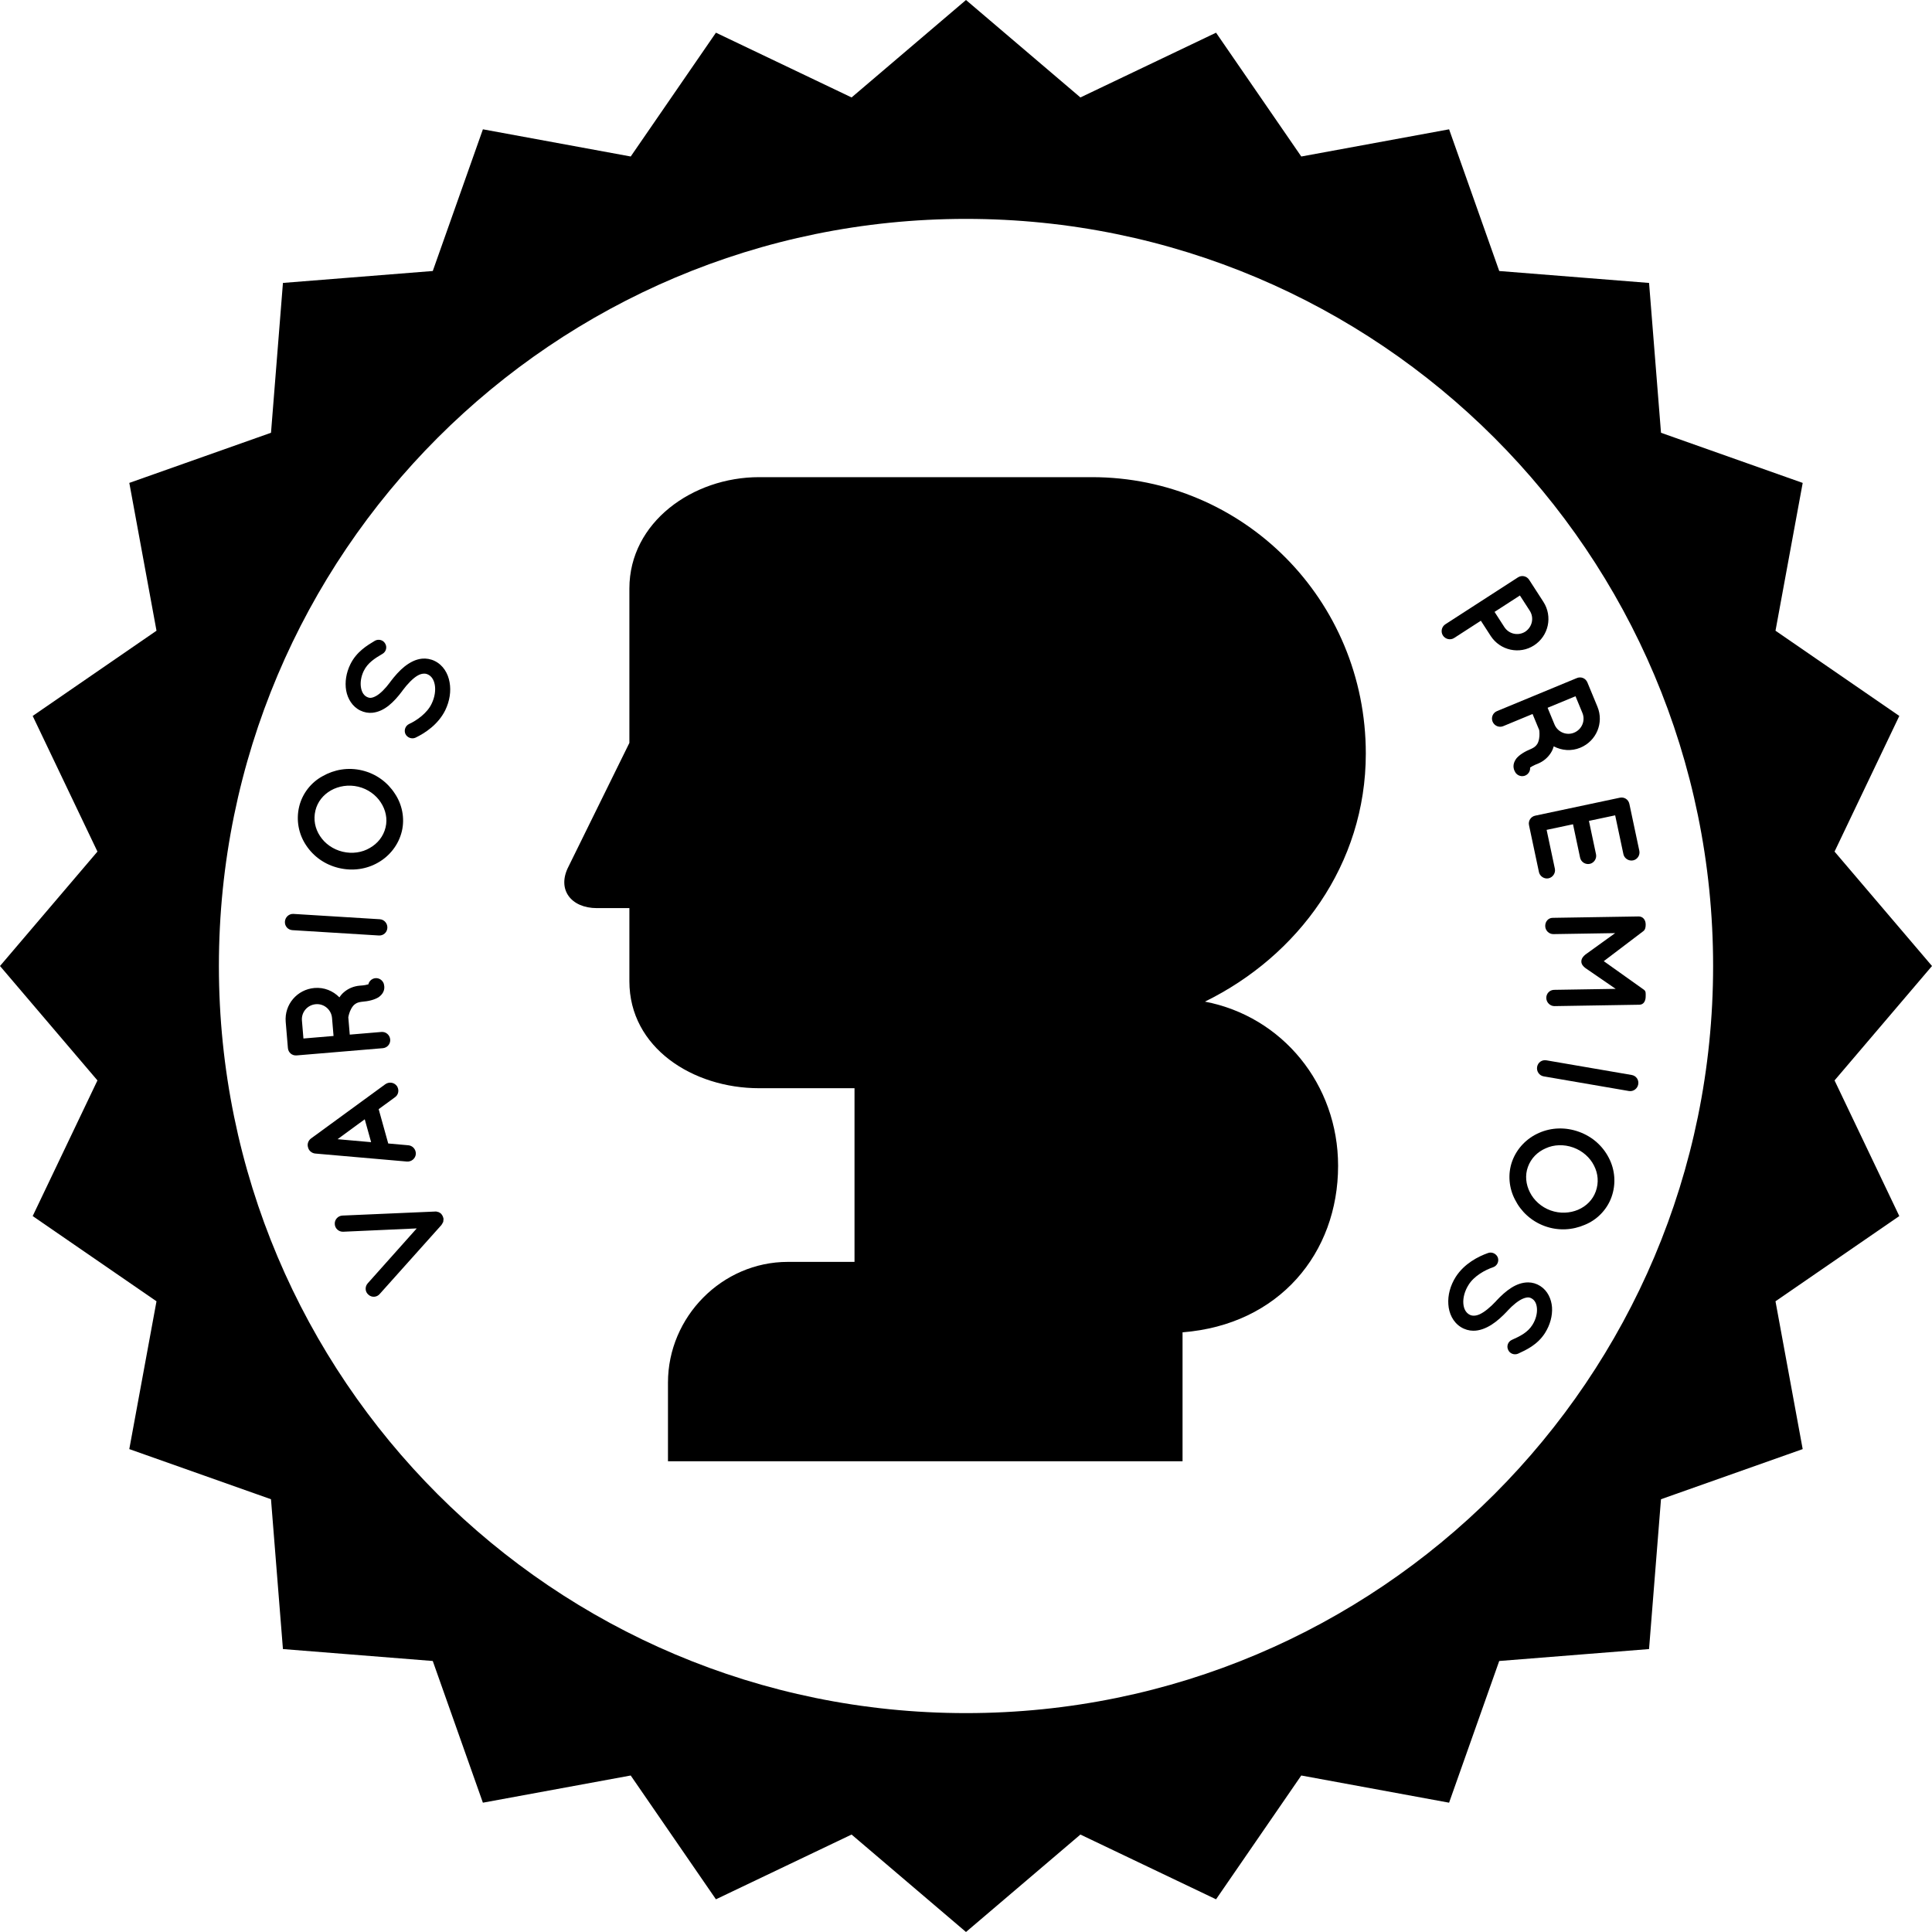
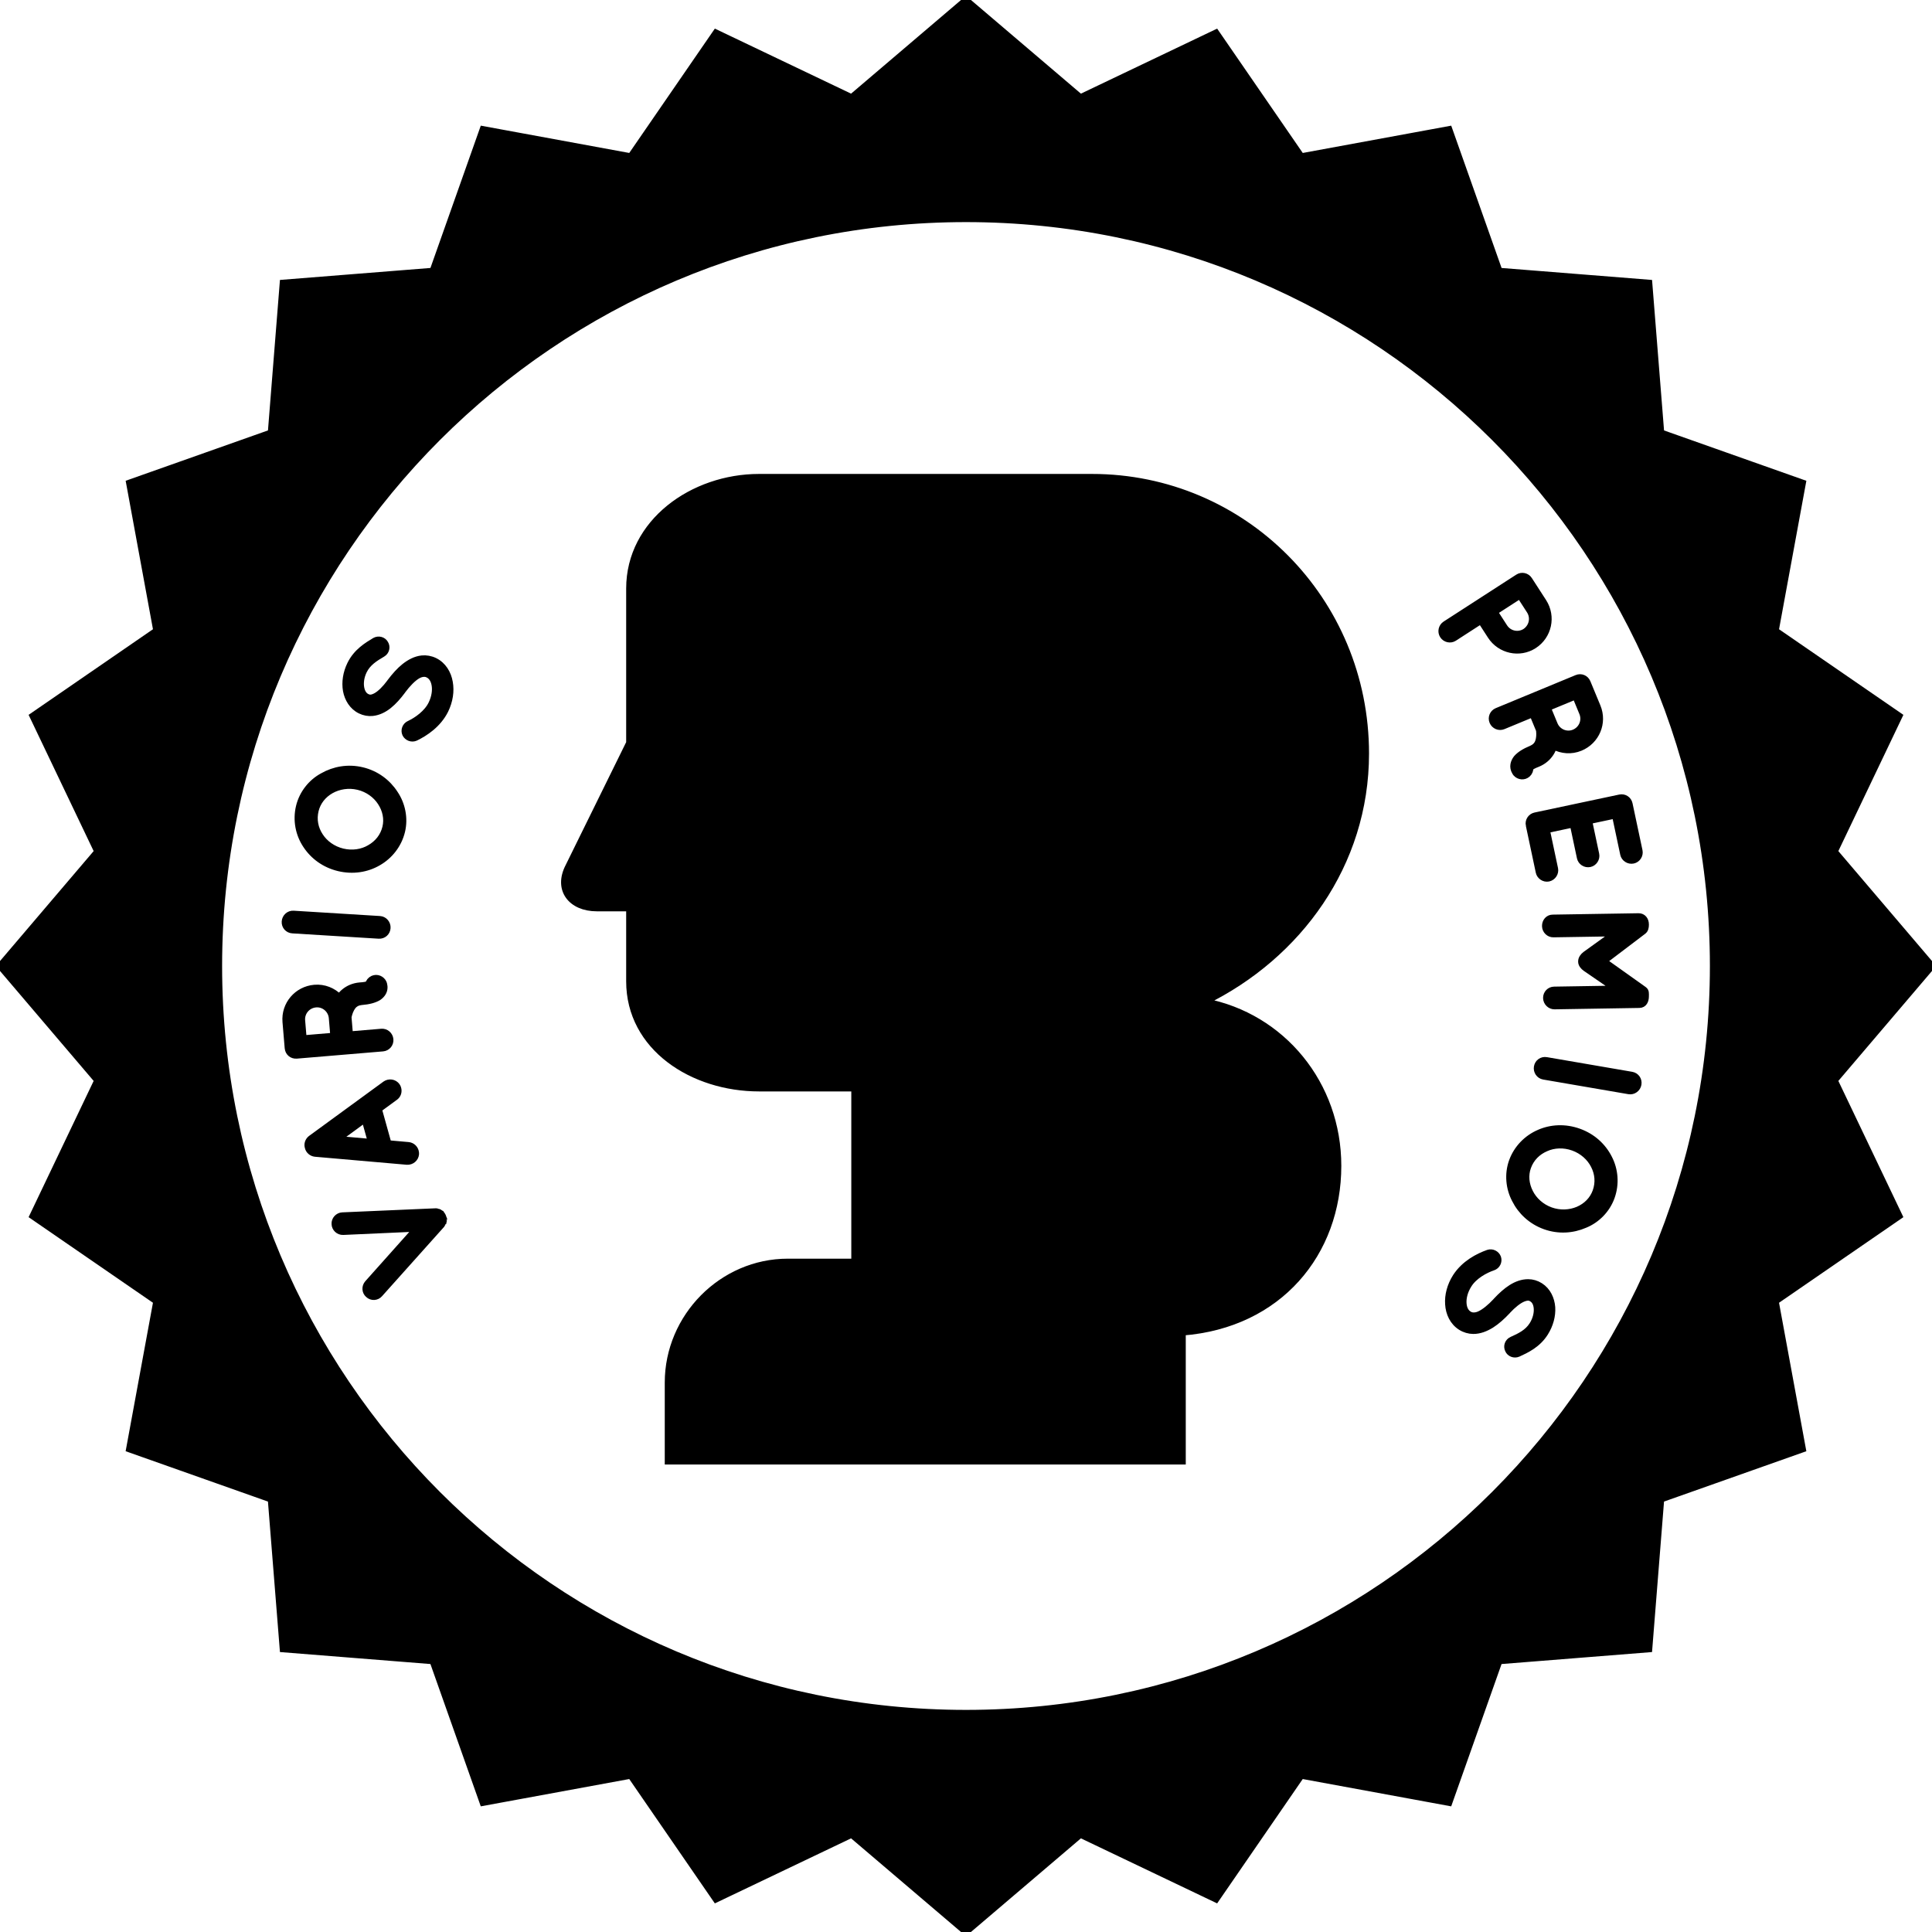
<svg xmlns="http://www.w3.org/2000/svg" fill="currentColor" height="800px" width="800px" version="1.1" id="Capa_1" viewBox="0 0 300.363 300.363" xml:space="preserve">
-   <g>
-     <path d="M285.213,167.97l15.15-17.788l-15.151-17.788l10.069-21.088l-19.248-13.249l4.228-22.98l-22.029-7.795l-1.856-23.294   l-23.293-1.854l-7.795-22.03l-22.981,4.227l-13.25-19.248L167.969,15.15L150.181,0l-17.788,15.15L111.305,5.082L98.057,24.33   l-22.981-4.227l-7.794,22.029l-23.294,1.854l-1.855,23.295l-22.029,7.794l4.227,22.981L5.082,111.306l10.068,21.088L0,150.182   l15.15,17.788L5.082,189.058l19.248,13.249l-4.229,22.98l22.029,7.795l1.857,23.293l23.293,1.855l7.794,22.029l22.981-4.227   l13.249,19.248l21.088-10.068l17.788,15.15l17.788-15.15l21.088,10.068l13.249-19.248l22.98,4.228l7.795-22.029l23.293-1.855   l1.856-23.294l22.03-7.794l-4.228-22.981l19.248-13.249L285.213,167.97z M150.181,266.333c-64.146,0-116.15-52.003-116.15-116.151   S86.034,34.03,150.181,34.03c64.149,0,116.152,52.003,116.152,116.151S214.33,266.333,150.181,266.333z" />
-     <path d="M68.917,189.319c-0.01-0.021-0.02-0.042-0.02-0.042c-0.009-0.071-0.048-0.153-0.077-0.215   c-0.029-0.063-0.059-0.124-0.118-0.196c-0.01-0.02-0.02-0.041-0.02-0.041c-0.05-0.053-0.09-0.084-0.119-0.146   c-0.03-0.011-0.03-0.011-0.04-0.031c-0.05-0.052-0.142-0.084-0.182-0.116c-0.04-0.031-0.04-0.031-0.04-0.031   c-0.06-0.021-0.101-0.053-0.161-0.074c-0.031-0.011-0.031-0.011-0.082-0.012c-0.051-0.001-0.121-0.044-0.172-0.045   c-0.01-0.021-0.01-0.021-0.03-0.011c-0.062-0.021-0.153-0.003-0.204-0.004l-14.437,0.628c-0.663,0.038-1.215,0.628-1.168,1.312   c0.018,0.674,0.608,1.226,1.302,1.199l11.438-0.515l-7.623,8.542c-0.459,0.521-0.414,1.307,0.098,1.745   c0.51,0.489,1.316,0.434,1.755-0.077l9.625-10.755c0.021-0.061,0.084-0.141,0.115-0.181c0.021-0.01,0.011-0.031,0.011-0.031   c0.031-0.04,0.053-0.101,0.075-0.161c0.041-0.019,0.031-0.04,0.052-0.05c0.012-0.081,0.013-0.133,0.034-0.193   c-0.01-0.02-0.01-0.02-0.01-0.02c0.012-0.081,0.034-0.192,0.035-0.244c-0.01-0.02-0.01-0.02-0.01-0.02s-0.01-0.021,0.011-0.03   C68.935,189.462,68.916,189.37,68.917,189.319z" />
-     <path d="M64.649,179.419c0.007-0.143-0.008-0.281-0.051-0.436c-0.135-0.482-0.549-0.864-1.087-0.928l-3.154-0.28l-1.486-5.335   l2.555-1.872c0.434-0.31,0.591-0.851,0.456-1.334c-0.043-0.153-0.107-0.301-0.183-0.398c-0.419-0.569-1.207-0.682-1.782-0.284   l-11.581,8.456c-0.428,0.333-0.606,0.88-0.444,1.378c0.113,0.489,0.555,0.887,1.093,0.95l14.285,1.248   C63.968,180.627,64.585,180.123,64.649,179.419z M52.481,177.107l4.225-3.094l0.991,3.557L52.481,177.107z" />
-     <path d="M60.663,161.602c-0.059-0.704-0.675-1.225-1.356-1.167l-4.931,0.414l-0.225-2.681c0.028-0.209,0.16-0.814,0.439-1.318   c0.158-0.288,0.363-0.58,0.602-0.737c0.236-0.18,0.524-0.296,0.954-0.355c1.249-0.104,2.054-0.333,2.687-0.706   c0.303-0.208,0.577-0.483,0.733-0.794c0.179-0.335,0.195-0.68,0.176-0.907c-0.002-0.022-0.002-0.022-0.002-0.022   c-0.019-0.228-0.079-0.405-0.11-0.494c-0.282-0.64-1.017-0.944-1.656-0.662c-0.375,0.169-0.623,0.487-0.706,0.86   c-0.224,0.064-0.65,0.169-1.333,0.204c-0.954,0.08-1.771,0.445-2.391,0.955c-0.322,0.256-0.571,0.552-0.774,0.866   c-1-1.015-2.375-1.586-3.875-1.46c-2.703,0.228-4.703,2.569-4.477,5.273l0.34,4.044c0.002,0.023,0.002,0.023,0.002,0.023   c0.059,0.704,0.65,1.203,1.354,1.145l13.405-1.125C60.2,162.899,60.722,162.307,60.663,161.602z M47.174,161.453l-0.234-2.795   c-0.109-1.295,0.849-2.428,2.166-2.538c1.272-0.107,2.405,0.851,2.514,2.145l0.235,2.795L47.174,161.453z" />
-     <path d="M45.469,144.61l13.423,0.828c0.705,0.044,1.285-0.469,1.329-1.174c0.042-0.683-0.468-1.308-1.173-1.352l-13.423-0.828   c-0.706-0.044-1.288,0.515-1.33,1.196C44.251,143.987,44.764,144.566,45.469,144.61z" />
-     <path d="M52.661,134.941c2.195,0.526,4.365,0.181,6.137-0.848c1.766-1.007,3.165-2.734,3.677-4.862   c0.49-2.04,0.027-4.215-1.1-5.869c-1.111-1.721-2.877-3.06-5.071-3.586c-2.195-0.527-4.354-0.132-6.147,0.892   c-1.777,0.957-3.155,2.689-3.645,4.729c-0.512,2.128-0.071,4.298,1.067,6.001C48.712,133.125,50.466,134.414,52.661,134.941z    M49.039,126.004c0.319-1.33,1.194-2.434,2.415-3.125c1.194-0.675,2.734-0.938,4.242-0.575c1.508,0.362,2.761,1.296,3.496,2.434   c0.774,1.171,1.074,2.557,0.755,3.887c-0.341,1.419-1.238,2.517-2.459,3.208c-1.178,0.702-2.713,0.943-4.22,0.581   c-1.508-0.361-2.767-1.273-3.519-2.439C48.977,128.803,48.698,127.423,49.039,126.004z" />
-     <path d="M67.58,102.759c-0.636-0.311-1.34-0.426-1.981-0.358c-0.988,0.102-1.881,0.58-2.7,1.22c-0.79,0.63-1.525,1.464-2.24,2.408   l-0.021,0.041c-0.744,1.007-1.521,1.77-2.15,2.122c-0.315,0.177-0.589,0.271-0.803,0.294c-0.214,0.022-0.398-0.017-0.644-0.137   c-0.431-0.21-0.771-0.655-0.912-1.408c-0.14-0.754-0.026-1.713,0.423-2.635c0.61-1.251,1.715-1.955,2.921-2.66   c0.567-0.332,0.744-1.058,0.402-1.604c-0.312-0.559-1.037-0.734-1.595-0.423c-1.187,0.715-2.859,1.7-3.818,3.668   c-0.649,1.332-0.87,2.771-0.644,4.074c0.237,1.283,0.963,2.499,2.192,3.099c0.615,0.3,1.269,0.416,1.911,0.349   c0.937-0.102,1.779-0.527,2.527-1.126c0.749-0.6,1.435-1.381,2.089-2.254l0.02-0.041c0.815-1.1,1.653-1.934,2.333-2.338   c0.354-0.207,0.649-0.292,0.914-0.315c0.265-0.022,0.479,0.006,0.746,0.136c0.512,0.25,0.895,0.767,1.046,1.601   c0.15,0.835,0.008,1.907-0.491,2.932c-0.689,1.465-2.31,2.603-3.487,3.145c-0.589,0.271-0.856,0.978-0.586,1.565   c0.281,0.568,0.987,0.837,1.576,0.566c1.491-0.719,3.508-2.044,4.607-4.247c0.71-1.455,0.929-2.997,0.681-4.36   C69.659,104.686,68.892,103.398,67.58,102.759z" />
-     <path d="M224.325,98.797c0.384,0.594,1.172,0.763,1.746,0.392l4.155-2.686l1.522,2.355c1.473,2.279,4.499,2.93,6.739,1.481   c2.279-1.473,2.93-4.499,1.457-6.777l-2.203-3.409l-0.013-0.019c-0.371-0.575-1.14-0.757-1.733-0.373l-11.299,7.301   C224.123,97.435,223.954,98.223,224.325,98.797z M236.297,92.58l1.523,2.355c0.718,1.111,0.394,2.542-0.704,3.278   c-1.085,0.675-2.523,0.382-3.241-0.729l-1.521-2.355L236.297,92.58z" />
-     <path d="M232.05,112.196c0.27,0.652,1.014,0.961,1.645,0.699l4.569-1.891l1.028,2.485c0.036,0.207,0.095,0.824-0.017,1.388   c-0.064,0.322-0.17,0.662-0.349,0.885c-0.171,0.243-0.41,0.44-0.802,0.627c-1.158,0.479-1.855,0.94-2.344,1.488   c-0.225,0.29-0.402,0.635-0.458,0.979c-0.067,0.373,0.021,0.706,0.108,0.917c0.009,0.021,0.009,0.021,0.009,0.021   c0.087,0.21,0.199,0.361,0.255,0.437c0.463,0.523,1.255,0.591,1.778,0.127c0.306-0.274,0.445-0.652,0.411-1.033   c0.193-0.129,0.567-0.358,1.208-0.598c0.884-0.366,1.55-0.962,1.986-1.636c0.229-0.342,0.377-0.699,0.475-1.06   c1.26,0.662,2.743,0.788,4.133,0.214c2.506-1.037,3.699-3.874,2.662-6.38l-1.551-3.748c-0.009-0.021-0.009-0.021-0.009-0.021   c-0.27-0.652-0.984-0.949-1.637-0.679l-12.424,5.141C232.097,110.82,231.779,111.543,232.05,112.196z M244.94,108.243l1.071,2.59   c0.497,1.2-0.071,2.57-1.293,3.075c-1.179,0.488-2.548-0.08-3.045-1.28l-1.071-2.59L244.94,108.243z" />
-     <path d="M237.711,128.293l0.027,0.018c0,0-0.022,0.004-0.013,0.049l1.532,7.223c0.138,0.646,0.817,1.108,1.486,0.967   c0.691-0.147,1.125-0.845,0.988-1.491l-1.282-6.042l4.103-0.87l1.102,5.194c0.143,0.669,0.817,1.108,1.509,0.961   c0.646-0.137,1.108-0.817,0.966-1.486l-1.102-5.194l4.079-0.865l1.282,6.042c0.137,0.646,0.817,1.107,1.509,0.961   c0.691-0.146,1.103-0.84,0.966-1.486l-1.533-7.223c-0.009-0.045-0.009-0.045-0.009-0.045l-0.005-0.022   c-0.146-0.691-0.795-1.112-1.486-0.966l-13.153,2.791C238.008,126.948,237.564,127.602,237.711,128.293z" />
-     <path d="M240.232,143.968c0.011,0.706,0.59,1.268,1.274,1.256l9.597-0.154l-4.626,3.334c-0.338,0.256-0.628,0.646-0.628,1.057   v0.023v0.023c0,0.41,0.316,0.771,0.662,1.018l4.673,3.209l-9.568,0.154c-0.684,0.011-1.23,0.567-1.218,1.273   c0.011,0.685,0.597,1.268,1.282,1.257l13.193-0.216c0.684-0.011,0.976-0.612,0.976-1.297c0-0.022,0-0.022,0-0.022   c0-0.411,0.066-0.773-0.281-1.018l-6.234-4.436l6.113-4.638c0.338-0.233,0.402-0.646,0.402-1.012c0-0.045,0-0.045,0-0.068   c0-0.684-0.419-1.244-1.103-1.233l-13.365,0.216C240.697,142.704,240.221,143.283,240.232,143.968z" />
-     <path d="M253.67,167.124l-13.252-2.278c-0.696-0.119-1.328,0.327-1.447,1.023c-0.116,0.674,0.322,1.351,1.018,1.47l13.252,2.278   c0.696,0.119,1.336-0.372,1.452-1.046C254.813,167.875,254.366,167.243,253.67,167.124z" />
-     <path d="M245.467,175.954c-2.124-0.765-4.319-0.658-6.192,0.171c-1.865,0.807-3.446,2.37-4.188,4.43   c-0.71,1.974-0.488,4.186,0.45,5.953c0.916,1.832,2.524,3.356,4.648,4.121c2.124,0.764,4.313,0.606,6.207-0.214   c1.872-0.756,3.431-2.327,4.142-4.302c0.741-2.06,0.541-4.264-0.404-6.082C249.192,178.191,247.591,176.719,245.467,175.954z    M248.088,185.233c-0.463,1.287-1.453,2.288-2.743,2.842c-1.261,0.54-2.82,0.633-4.279,0.107c-1.459-0.524-2.602-1.591-3.208-2.802   c-0.641-1.249-0.788-2.659-0.324-3.946c0.494-1.373,1.505-2.366,2.795-2.919c1.247-0.569,2.799-0.641,4.258-0.116   c1.459,0.525,2.61,1.569,3.229,2.811C248.457,182.458,248.582,183.86,248.088,185.233z" />
-     <path d="M239.449,199.926c-0.578-0.365-1.215-0.552-1.86-0.555c-0.942-0.003-1.826,0.329-2.636,0.842   c-0.81,0.514-1.576,1.215-2.322,2.012l-0.024,0.038c-0.931,1.003-1.854,1.74-2.574,2.068c-0.375,0.167-0.678,0.219-0.943,0.213   c-0.266-0.007-0.476-0.059-0.727-0.217c-0.482-0.304-0.805-0.859-0.863-1.705c-0.059-0.846,0.2-1.895,0.809-2.859   c0.846-1.381,2.58-2.334,3.809-2.743c0.615-0.205,0.959-0.878,0.754-1.492c-0.217-0.596-0.889-0.939-1.504-0.735   c-1.561,0.551-3.71,1.647-5.044,3.717c-0.865,1.368-1.252,2.876-1.154,4.259c0.085,1.402,0.706,2.766,1.939,3.545   c0.598,0.377,1.285,0.569,1.931,0.572c0.993,0.008,1.933-0.37,2.817-0.916c0.852-0.54,1.676-1.287,2.489-2.148l0.024-0.038   c0.851-0.919,1.707-1.592,2.37-1.874c0.332-0.141,0.615-0.204,0.83-0.203c0.215,0.001,0.394,0.06,0.625,0.206   c0.404,0.256,0.694,0.735,0.751,1.499c0.057,0.764-0.16,1.705-0.708,2.572c-0.743,1.176-1.918,1.755-3.194,2.324   c-0.601,0.268-0.855,0.969-0.575,1.551c0.248,0.588,0.95,0.843,1.539,0.595c1.257-0.581,3.026-1.377,4.196-3.228   c0.791-1.253,1.168-2.659,1.085-3.979C241.193,201.945,240.605,200.656,239.449,199.926z" />
-     <path d="M212.339,117.162c0-23.904-19.033-42.98-42.576-42.98h-51.757c-10.305,0-20.157,7.01-20.157,17.313v24.001l-9.469,19.235   c-1.839,3.56,0.402,6.451,4.416,6.451h5.053v11.381c0,10.307,9.853,16.619,20.157,16.619h14.843v27H122.48   c-10.224,0-18.632,8.546-18.632,18.763v12.237h80V207.13c15-1.168,24.182-12.299,24.182-25.885   c0-12.684-8.687-23.233-20.704-25.524C201.817,148.617,212.339,134.388,212.339,117.162z" />
+   <defs id="defs15" />
+   <g id="g15" style="stroke:currentColor;fill-opacity:1;fill:currentColor;">
+     <path d="M285.213,167.97l15.15-17.788l-15.151-17.788l10.069-21.088l-19.248-13.249l4.228-22.98l-22.029-7.795l-1.856-23.294   l-23.293-1.854l-7.795-22.03l-22.981,4.227l-13.25-19.248L167.969,15.15L150.181,0l-17.788,15.15L111.305,5.082L98.057,24.33   l-22.981-4.227l-7.794,22.029l-23.294,1.854l-1.855,23.295l-22.029,7.794l4.227,22.981L5.082,111.306l10.068,21.088L0,150.182   l15.15,17.788L5.082,189.058l19.248,13.249l-4.229,22.98l22.029,7.795l1.857,23.293l23.293,1.855l7.794,22.029l22.981-4.227   l13.249,19.248l21.088-10.068l17.788,15.15l17.788-15.15l21.088,10.068l13.249-19.248l22.98,4.228l7.795-22.029l23.293-1.855   l1.856-23.294l22.03-7.794l-4.228-22.981l19.248-13.249L285.213,167.97z M150.181,266.333c-64.146,0-116.15-52.003-116.15-116.151   S86.034,34.03,150.181,34.03c64.149,0,116.152,52.003,116.152,116.151S214.33,266.333,150.181,266.333z" id="path1" style="fill:#000000;fill-opacity:1" />
+     <path d="M68.917,189.319c-0.01-0.021-0.02-0.042-0.02-0.042c-0.009-0.071-0.048-0.153-0.077-0.215   c-0.029-0.063-0.059-0.124-0.118-0.196c-0.01-0.02-0.02-0.041-0.02-0.041c-0.05-0.053-0.09-0.084-0.119-0.146   c-0.03-0.011-0.03-0.011-0.04-0.031c-0.05-0.052-0.142-0.084-0.182-0.116c-0.04-0.031-0.04-0.031-0.04-0.031   c-0.06-0.021-0.101-0.053-0.161-0.074c-0.031-0.011-0.031-0.011-0.082-0.012c-0.051-0.001-0.121-0.044-0.172-0.045   c-0.01-0.021-0.01-0.021-0.03-0.011c-0.062-0.021-0.153-0.003-0.204-0.004l-14.437,0.628c-0.663,0.038-1.215,0.628-1.168,1.312   c0.018,0.674,0.608,1.226,1.302,1.199l11.438-0.515l-7.623,8.542c-0.459,0.521-0.414,1.307,0.098,1.745   c0.51,0.489,1.316,0.434,1.755-0.077l9.625-10.755c0.021-0.061,0.084-0.141,0.115-0.181c0.021-0.01,0.011-0.031,0.011-0.031   c0.031-0.04,0.053-0.101,0.075-0.161c0.041-0.019,0.031-0.04,0.052-0.05c0.012-0.081,0.013-0.133,0.034-0.193   c-0.01-0.02-0.01-0.02-0.01-0.02c0.012-0.081,0.034-0.192,0.035-0.244c-0.01-0.02-0.01-0.02-0.01-0.02s-0.01-0.021,0.011-0.03   C68.935,189.462,68.916,189.37,68.917,189.319z" id="path2" style="fill:#000000;fill-opacity:1" />
+     <path d="M64.649,179.419c0.007-0.143-0.008-0.281-0.051-0.436c-0.135-0.482-0.549-0.864-1.087-0.928l-3.154-0.28l-1.486-5.335   l2.555-1.872c0.434-0.31,0.591-0.851,0.456-1.334c-0.043-0.153-0.107-0.301-0.183-0.398c-0.419-0.569-1.207-0.682-1.782-0.284   l-11.581,8.456c-0.428,0.333-0.606,0.88-0.444,1.378c0.113,0.489,0.555,0.887,1.093,0.95l14.285,1.248   C63.968,180.627,64.585,180.123,64.649,179.419z M52.481,177.107l4.225-3.094l0.991,3.557L52.481,177.107z" id="path3" style="fill:#000000;fill-opacity:1" />
+     <path d="M60.663,161.602c-0.059-0.704-0.675-1.225-1.356-1.167l-4.931,0.414l-0.225-2.681c0.028-0.209,0.16-0.814,0.439-1.318   c0.158-0.288,0.363-0.58,0.602-0.737c0.236-0.18,0.524-0.296,0.954-0.355c1.249-0.104,2.054-0.333,2.687-0.706   c0.303-0.208,0.577-0.483,0.733-0.794c0.179-0.335,0.195-0.68,0.176-0.907c-0.002-0.022-0.002-0.022-0.002-0.022   c-0.019-0.228-0.079-0.405-0.11-0.494c-0.282-0.64-1.017-0.944-1.656-0.662c-0.375,0.169-0.623,0.487-0.706,0.86   c-0.224,0.064-0.65,0.169-1.333,0.204c-0.954,0.08-1.771,0.445-2.391,0.955c-0.322,0.256-0.571,0.552-0.774,0.866   c-1-1.015-2.375-1.586-3.875-1.46c-2.703,0.228-4.703,2.569-4.477,5.273l0.34,4.044c0.002,0.023,0.002,0.023,0.002,0.023   c0.059,0.704,0.65,1.203,1.354,1.145l13.405-1.125C60.2,162.899,60.722,162.307,60.663,161.602z M47.174,161.453l-0.234-2.795   c-0.109-1.295,0.849-2.428,2.166-2.538c1.272-0.107,2.405,0.851,2.514,2.145l0.235,2.795L47.174,161.453z" id="path4" style="fill:#000000;fill-opacity:1" />
+     <path d="M45.469,144.61l13.423,0.828c0.705,0.044,1.285-0.469,1.329-1.174c0.042-0.683-0.468-1.308-1.173-1.352l-13.423-0.828   c-0.706-0.044-1.288,0.515-1.33,1.196C44.251,143.987,44.764,144.566,45.469,144.61z" id="path5" style="fill:#000000;fill-opacity:1" />
+     <path d="M52.661,134.941c2.195,0.526,4.365,0.181,6.137-0.848c1.766-1.007,3.165-2.734,3.677-4.862   c0.49-2.04,0.027-4.215-1.1-5.869c-1.111-1.721-2.877-3.06-5.071-3.586c-2.195-0.527-4.354-0.132-6.147,0.892   c-1.777,0.957-3.155,2.689-3.645,4.729c-0.512,2.128-0.071,4.298,1.067,6.001C48.712,133.125,50.466,134.414,52.661,134.941z    M49.039,126.004c0.319-1.33,1.194-2.434,2.415-3.125c1.194-0.675,2.734-0.938,4.242-0.575c1.508,0.362,2.761,1.296,3.496,2.434   c0.774,1.171,1.074,2.557,0.755,3.887c-0.341,1.419-1.238,2.517-2.459,3.208c-1.178,0.702-2.713,0.943-4.22,0.581   c-1.508-0.361-2.767-1.273-3.519-2.439C48.977,128.803,48.698,127.423,49.039,126.004z" id="path6" style="fill:#000000;fill-opacity:1" />
+     <path d="M67.58,102.759c-0.636-0.311-1.34-0.426-1.981-0.358c-0.988,0.102-1.881,0.58-2.7,1.22c-0.79,0.63-1.525,1.464-2.24,2.408   l-0.021,0.041c-0.744,1.007-1.521,1.77-2.15,2.122c-0.315,0.177-0.589,0.271-0.803,0.294c-0.214,0.022-0.398-0.017-0.644-0.137   c-0.431-0.21-0.771-0.655-0.912-1.408c-0.14-0.754-0.026-1.713,0.423-2.635c0.61-1.251,1.715-1.955,2.921-2.66   c0.567-0.332,0.744-1.058,0.402-1.604c-0.312-0.559-1.037-0.734-1.595-0.423c-1.187,0.715-2.859,1.7-3.818,3.668   c-0.649,1.332-0.87,2.771-0.644,4.074c0.237,1.283,0.963,2.499,2.192,3.099c0.615,0.3,1.269,0.416,1.911,0.349   c0.937-0.102,1.779-0.527,2.527-1.126c0.749-0.6,1.435-1.381,2.089-2.254l0.02-0.041c0.815-1.1,1.653-1.934,2.333-2.338   c0.354-0.207,0.649-0.292,0.914-0.315c0.265-0.022,0.479,0.006,0.746,0.136c0.512,0.25,0.895,0.767,1.046,1.601   c0.15,0.835,0.008,1.907-0.491,2.932c-0.689,1.465-2.31,2.603-3.487,3.145c-0.589,0.271-0.856,0.978-0.586,1.565   c0.281,0.568,0.987,0.837,1.576,0.566c1.491-0.719,3.508-2.044,4.607-4.247c0.71-1.455,0.929-2.997,0.681-4.36   C69.659,104.686,68.892,103.398,67.58,102.759z" id="path7" style="fill:#000000;fill-opacity:1" />
+     <path d="M224.325,98.797c0.384,0.594,1.172,0.763,1.746,0.392l4.155-2.686l1.522,2.355c1.473,2.279,4.499,2.93,6.739,1.481   c2.279-1.473,2.93-4.499,1.457-6.777l-2.203-3.409l-0.013-0.019c-0.371-0.575-1.14-0.757-1.733-0.373l-11.299,7.301   C224.123,97.435,223.954,98.223,224.325,98.797z M236.297,92.58l1.523,2.355c0.718,1.111,0.394,2.542-0.704,3.278   c-1.085,0.675-2.523,0.382-3.241-0.729l-1.521-2.355L236.297,92.58z" id="path8" style="fill:#000000;fill-opacity:1" />
+     <path d="M232.05,112.196c0.27,0.652,1.014,0.961,1.645,0.699l4.569-1.891l1.028,2.485c0.036,0.207,0.095,0.824-0.017,1.388   c-0.064,0.322-0.17,0.662-0.349,0.885c-0.171,0.243-0.41,0.44-0.802,0.627c-1.158,0.479-1.855,0.94-2.344,1.488   c-0.225,0.29-0.402,0.635-0.458,0.979c-0.067,0.373,0.021,0.706,0.108,0.917c0.009,0.021,0.009,0.021,0.009,0.021   c0.087,0.21,0.199,0.361,0.255,0.437c0.463,0.523,1.255,0.591,1.778,0.127c0.306-0.274,0.445-0.652,0.411-1.033   c0.193-0.129,0.567-0.358,1.208-0.598c0.884-0.366,1.55-0.962,1.986-1.636c0.229-0.342,0.377-0.699,0.475-1.06   c1.26,0.662,2.743,0.788,4.133,0.214c2.506-1.037,3.699-3.874,2.662-6.38l-1.551-3.748c-0.009-0.021-0.009-0.021-0.009-0.021   c-0.27-0.652-0.984-0.949-1.637-0.679l-12.424,5.141C232.097,110.82,231.779,111.543,232.05,112.196z M244.94,108.243l1.071,2.59   c0.497,1.2-0.071,2.57-1.293,3.075c-1.179,0.488-2.548-0.08-3.045-1.28l-1.071-2.59L244.94,108.243z" id="path9" style="fill:#000000;fill-opacity:1" />
+     <path d="M237.711,128.293l0.027,0.018c0,0-0.022,0.004-0.013,0.049l1.532,7.223c0.138,0.646,0.817,1.108,1.486,0.967   c0.691-0.147,1.125-0.845,0.988-1.491l-1.282-6.042l4.103-0.87l1.102,5.194c0.143,0.669,0.817,1.108,1.509,0.961   c0.646-0.137,1.108-0.817,0.966-1.486l-1.102-5.194l4.079-0.865l1.282,6.042c0.137,0.646,0.817,1.107,1.509,0.961   c0.691-0.146,1.103-0.84,0.966-1.486l-1.533-7.223c-0.009-0.045-0.009-0.045-0.009-0.045l-0.005-0.022   c-0.146-0.691-0.795-1.112-1.486-0.966l-13.153,2.791C238.008,126.948,237.564,127.602,237.711,128.293z" id="path10" style="fill:#000000;fill-opacity:1" />
+     <path d="M240.232,143.968c0.011,0.706,0.59,1.268,1.274,1.256l9.597-0.154l-4.626,3.334c-0.338,0.256-0.628,0.646-0.628,1.057   v0.023v0.023c0,0.41,0.316,0.771,0.662,1.018l4.673,3.209l-9.568,0.154c-0.684,0.011-1.23,0.567-1.218,1.273   c0.011,0.685,0.597,1.268,1.282,1.257l13.193-0.216c0.684-0.011,0.976-0.612,0.976-1.297c0-0.022,0-0.022,0-0.022   c0-0.411,0.066-0.773-0.281-1.018l-6.234-4.436l6.113-4.638c0.338-0.233,0.402-0.646,0.402-1.012c0-0.045,0-0.045,0-0.068   c0-0.684-0.419-1.244-1.103-1.233l-13.365,0.216C240.697,142.704,240.221,143.283,240.232,143.968z" id="path11" style="fill:#000000;fill-opacity:1" />
+     <path d="M253.67,167.124l-13.252-2.278c-0.696-0.119-1.328,0.327-1.447,1.023c-0.116,0.674,0.322,1.351,1.018,1.47l13.252,2.278   c0.696,0.119,1.336-0.372,1.452-1.046C254.813,167.875,254.366,167.243,253.67,167.124z" id="path12" style="fill:#000000;fill-opacity:1" />
+     <path d="M245.467,175.954c-2.124-0.765-4.319-0.658-6.192,0.171c-1.865,0.807-3.446,2.37-4.188,4.43   c-0.71,1.974-0.488,4.186,0.45,5.953c0.916,1.832,2.524,3.356,4.648,4.121c2.124,0.764,4.313,0.606,6.207-0.214   c1.872-0.756,3.431-2.327,4.142-4.302c0.741-2.06,0.541-4.264-0.404-6.082C249.192,178.191,247.591,176.719,245.467,175.954z    M248.088,185.233c-0.463,1.287-1.453,2.288-2.743,2.842c-1.261,0.54-2.82,0.633-4.279,0.107c-1.459-0.524-2.602-1.591-3.208-2.802   c-0.641-1.249-0.788-2.659-0.324-3.946c0.494-1.373,1.505-2.366,2.795-2.919c1.247-0.569,2.799-0.641,4.258-0.116   c1.459,0.525,2.61,1.569,3.229,2.811C248.457,182.458,248.582,183.86,248.088,185.233z" id="path13" style="fill:#000000;fill-opacity:1" />
+     <path d="M239.449,199.926c-0.578-0.365-1.215-0.552-1.86-0.555c-0.942-0.003-1.826,0.329-2.636,0.842   c-0.81,0.514-1.576,1.215-2.322,2.012l-0.024,0.038c-0.931,1.003-1.854,1.74-2.574,2.068c-0.375,0.167-0.678,0.219-0.943,0.213   c-0.266-0.007-0.476-0.059-0.727-0.217c-0.482-0.304-0.805-0.859-0.863-1.705c-0.059-0.846,0.2-1.895,0.809-2.859   c0.846-1.381,2.58-2.334,3.809-2.743c0.615-0.205,0.959-0.878,0.754-1.492c-0.217-0.596-0.889-0.939-1.504-0.735   c-1.561,0.551-3.71,1.647-5.044,3.717c-0.865,1.368-1.252,2.876-1.154,4.259c0.085,1.402,0.706,2.766,1.939,3.545   c0.598,0.377,1.285,0.569,1.931,0.572c0.993,0.008,1.933-0.37,2.817-0.916c0.852-0.54,1.676-1.287,2.489-2.148l0.024-0.038   c0.851-0.919,1.707-1.592,2.37-1.874c0.332-0.141,0.615-0.204,0.83-0.203c0.215,0.001,0.394,0.06,0.625,0.206   c0.404,0.256,0.694,0.735,0.751,1.499c0.057,0.764-0.16,1.705-0.708,2.572c-0.743,1.176-1.918,1.755-3.194,2.324   c-0.601,0.268-0.855,0.969-0.575,1.551c0.248,0.588,0.95,0.843,1.539,0.595c1.257-0.581,3.026-1.377,4.196-3.228   c0.791-1.253,1.168-2.659,1.085-3.979C241.193,201.945,240.605,200.656,239.449,199.926z" id="path14" style="fill:#000000;fill-opacity:1" />
+     <path d="M212.339,117.162c0-23.904-19.033-42.98-42.576-42.98h-51.757c-10.305,0-20.157,7.01-20.157,17.313v24.001l-9.469,19.235   c-1.839,3.56,0.402,6.451,4.416,6.451h5.053v11.381c0,10.307,9.853,16.619,20.157,16.619h14.843v27H122.48   c-10.224,0-18.632,8.546-18.632,18.763v12.237h80V207.13c15-1.168,24.182-12.299,24.182-25.885   c0-12.684-8.687-23.233-20.704-25.524C201.817,148.617,212.339,134.388,212.339,117.162z" id="path15" style="fill:#000000;fill-opacity:1" />
  </g>
</svg>
